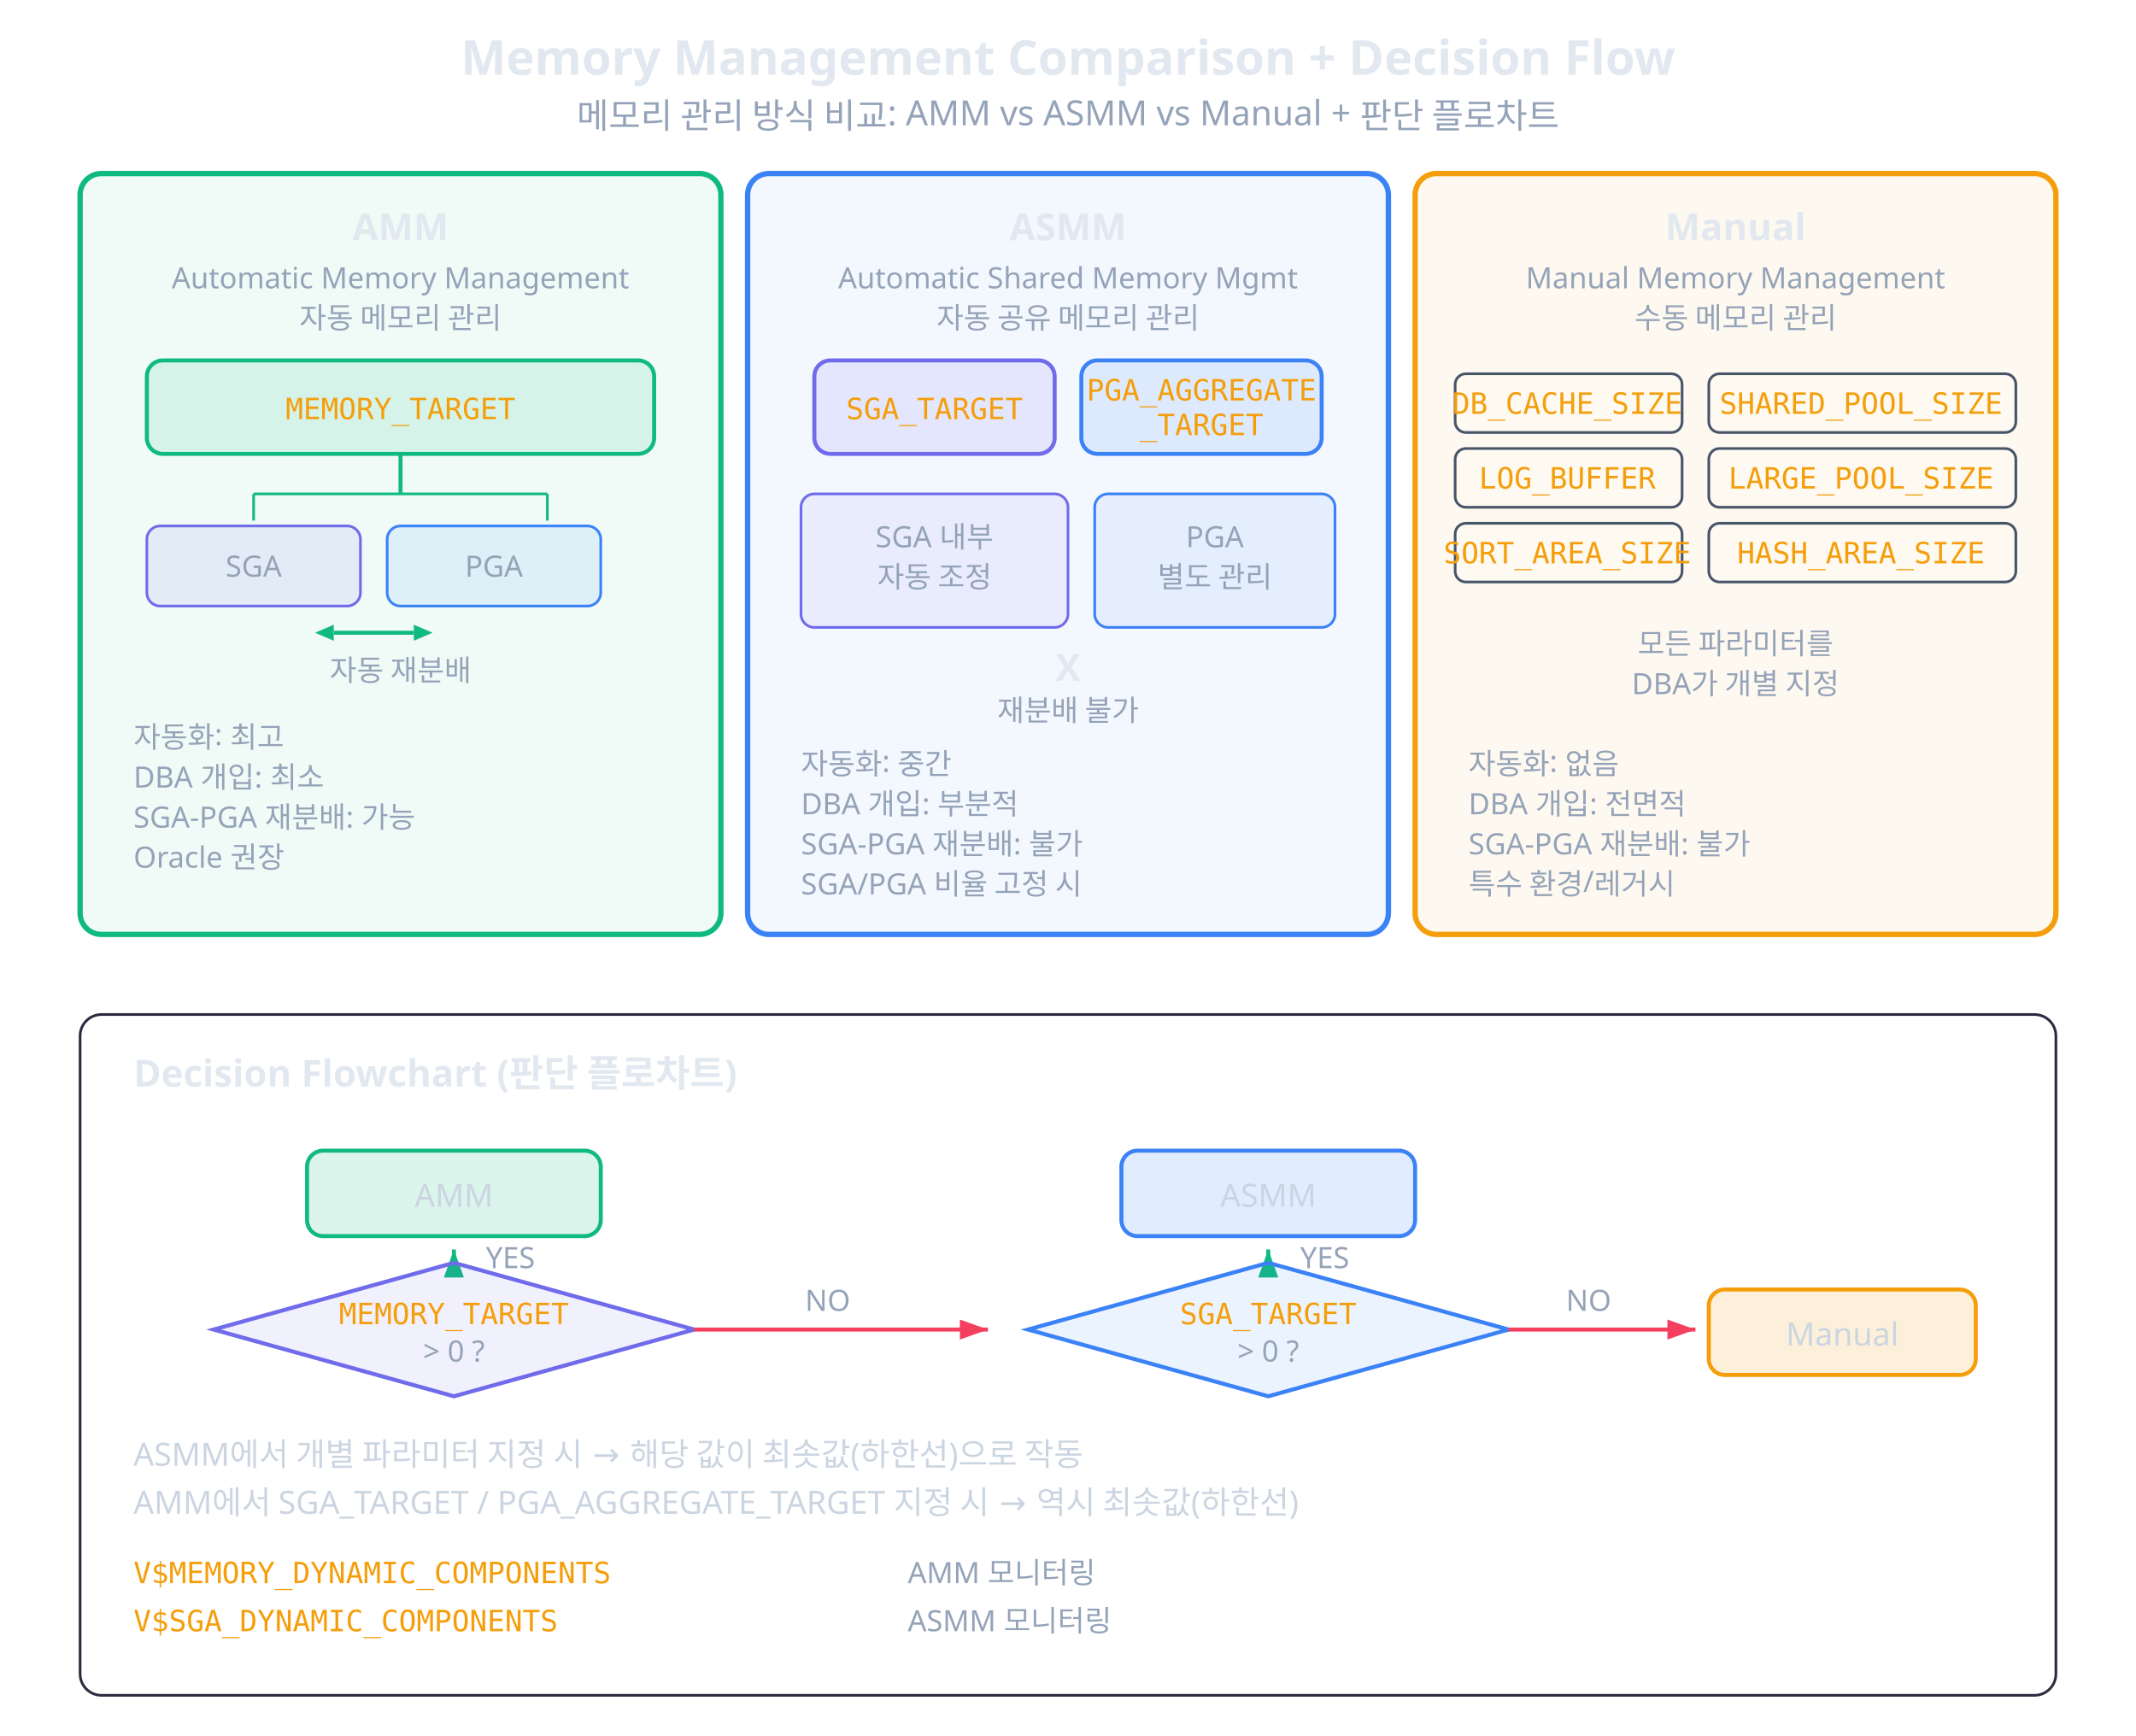
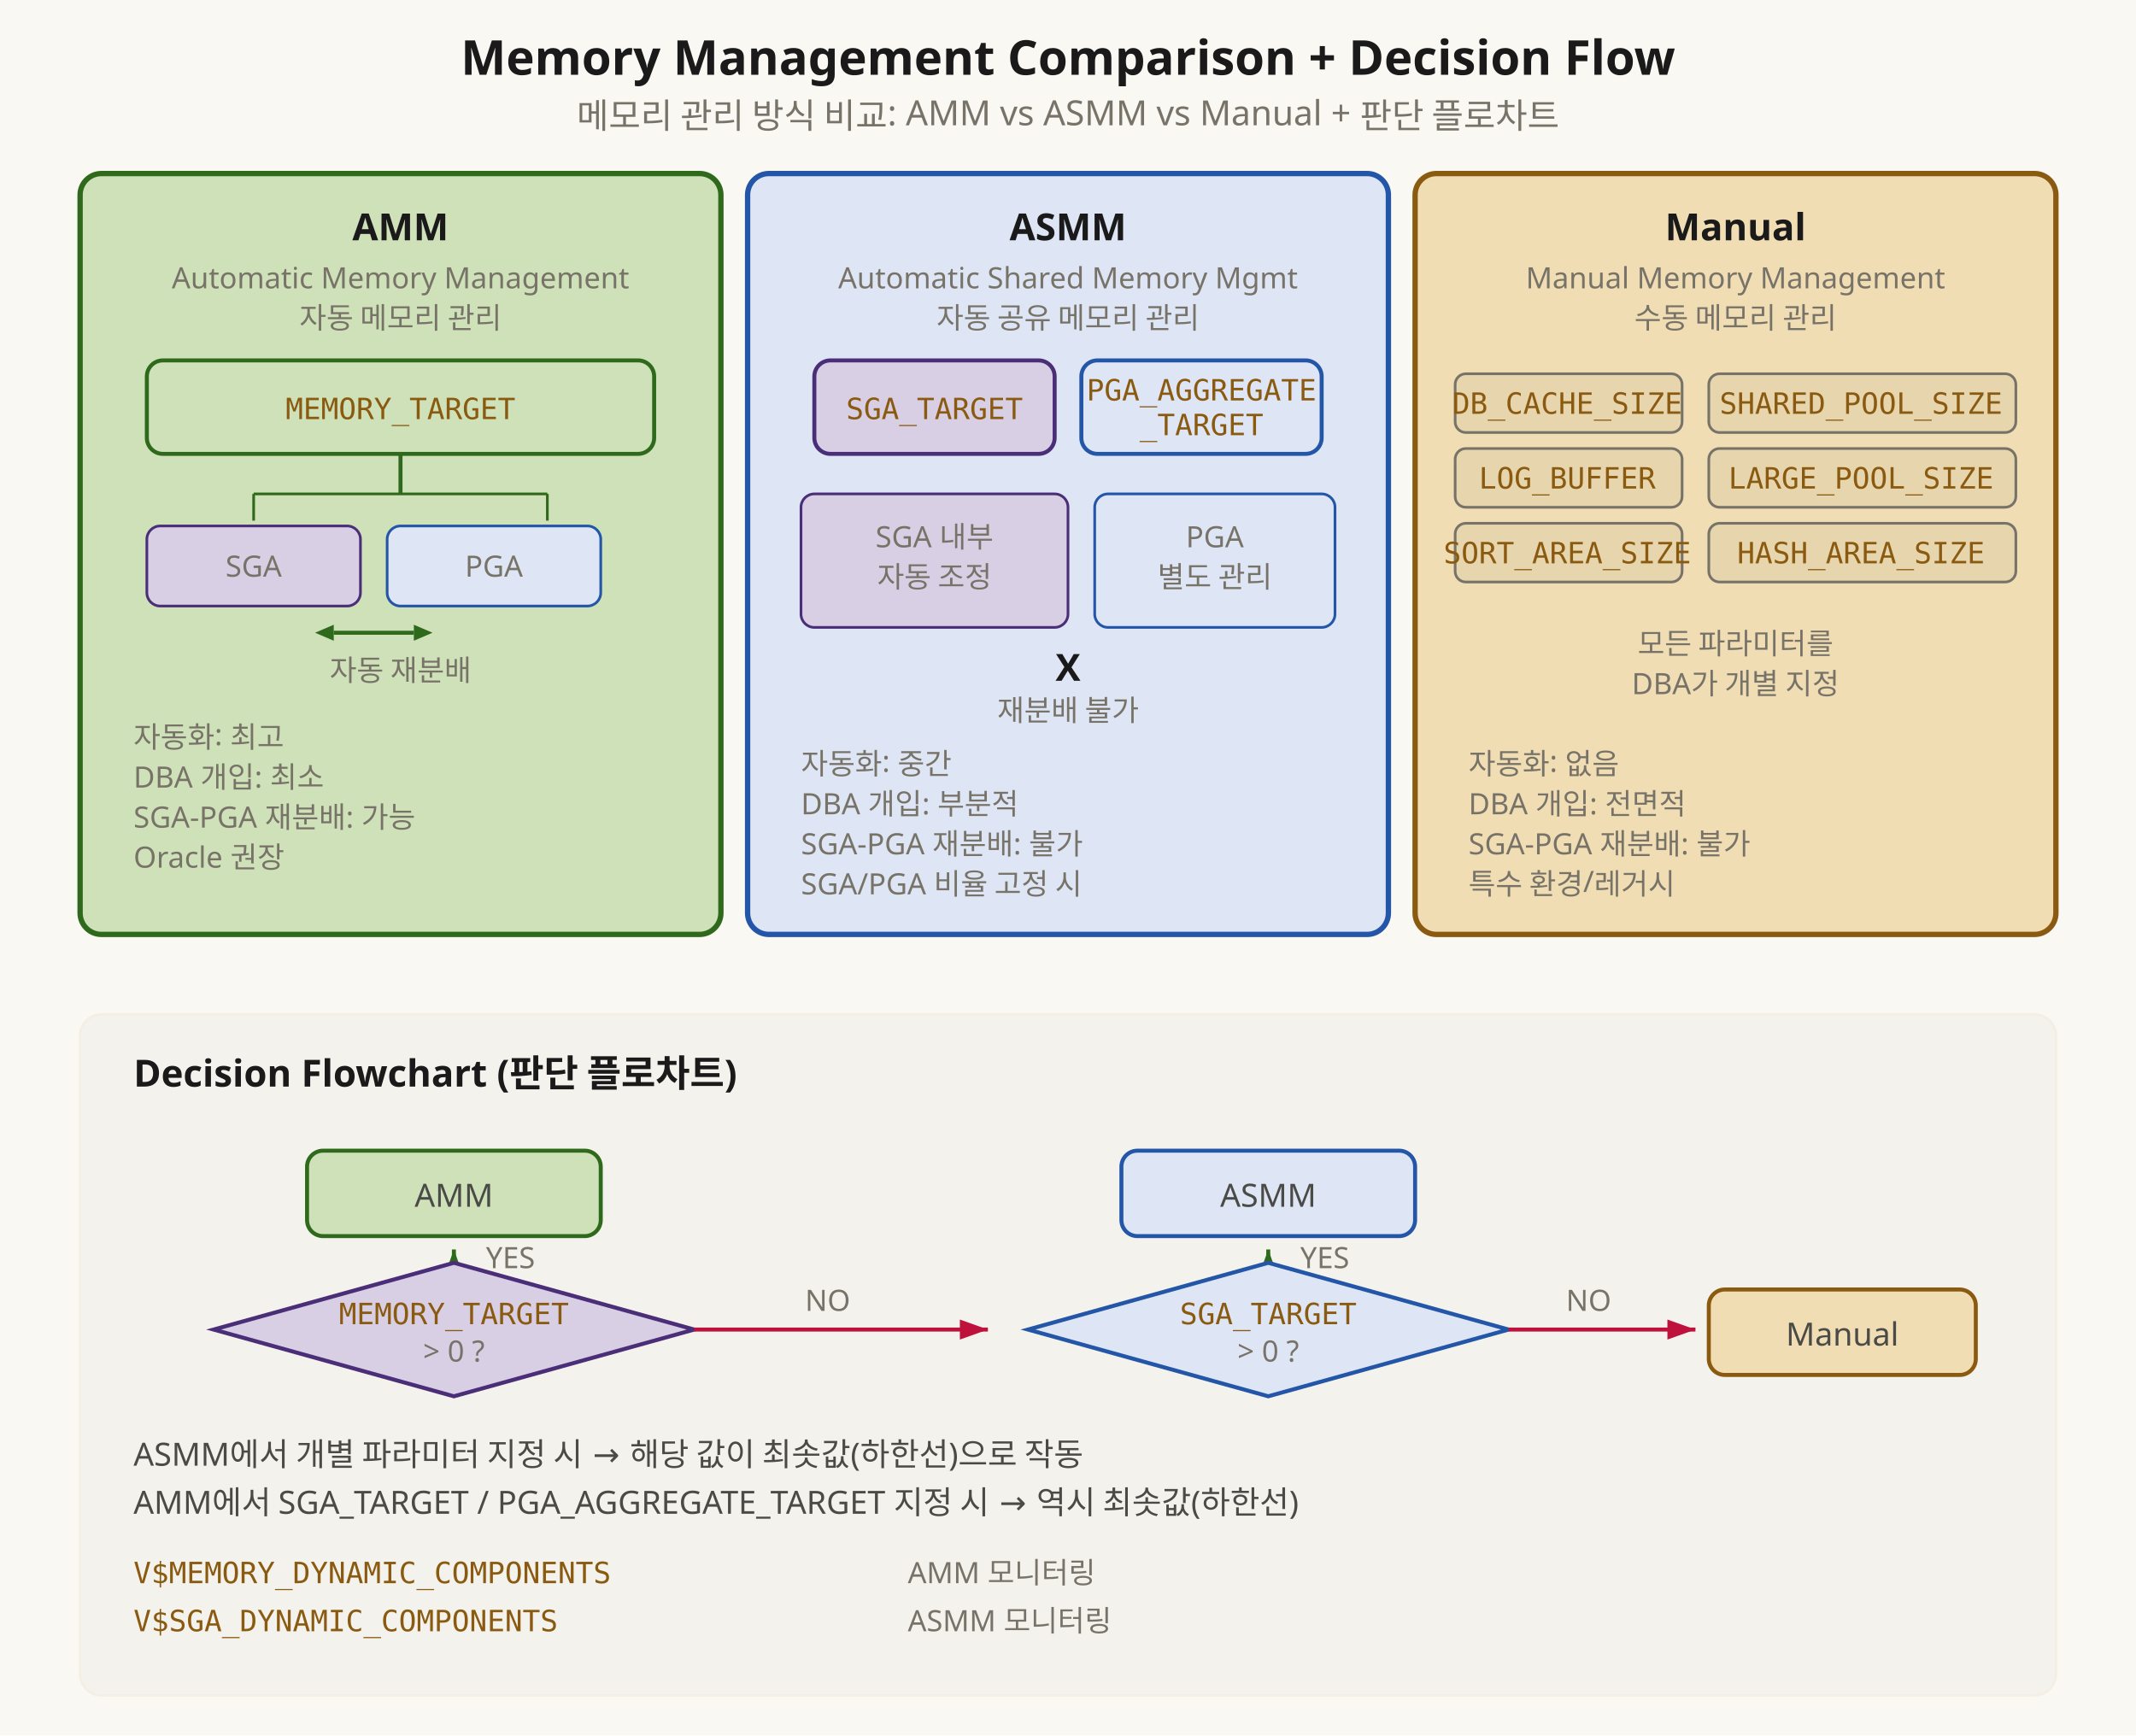
<svg xmlns="http://www.w3.org/2000/svg" viewBox="0 0 800 650">
+   <rect x="0" y="0" width="100%" height="100%" fill="#faf8f3" />
  <style>
-     text { font-family: 'Pretendard', 'Segoe UI', sans-serif; fill: #E2E8F0; }
+     text { font-family: 'Pretendard', 'Segoe UI', sans-serif; fill: #1a1a1a; }
    .title { font-size: 18px; font-weight: 700; }
-     .subtitle { font-size: 13px; fill: #94A3B8; }
+     .subtitle { font-size: 13px; fill: #787368; }
    .label { font-size: 14px; font-weight: 600; }
-     .sublabel { font-size: 12px; fill: #CBD5E1; }
-     .code { font-family: 'Consolas', monospace; font-size: 11px; fill: #F59E0B; }
-     .small { font-size: 11px; fill: #94A3B8; }
+     .sublabel { font-size: 12px; fill: #4a4a46; }
+     .code { font-family: 'Consolas', monospace; font-size: 11px; fill: #8a5a10; }
+     .small { font-size: 11px; fill: #787368; }
    .box { rx: 8; ry: 8; }
  </style>
  <defs>
    <marker id="ah" markerWidth="7" markerHeight="5" refX="7" refY="2.5" orient="auto">
-       <polygon points="0 0, 7 2.5, 0 5" fill="#6F6BEA" />
+       <polygon points="0 0, 7 2.5, 0 5" fill="#4a2e78" />
    </marker>
    <marker id="ah-green" markerWidth="7" markerHeight="5" refX="7" refY="2.5" orient="auto">
-       <polygon points="0 0, 7 2.5, 0 5" fill="#10B981" />
+       <polygon points="0 0, 7 2.5, 0 5" fill="#2f6a1c" />
    </marker>
    <marker id="ah-red" markerWidth="7" markerHeight="5" refX="7" refY="2.5" orient="auto">
-       <polygon points="0 0, 7 2.5, 0 5" fill="#F43F5E" />
+       <polygon points="0 0, 7 2.5, 0 5" fill="#be123c" />
    </marker>
  </defs>
  <text x="400" y="28" text-anchor="middle" class="title">Memory Management Comparison + Decision Flow</text>
  <text x="400" y="48" text-anchor="middle" class="subtitle">메모리 관리 방식 비교: AMM vs ASMM vs Manual + 판단 플로차트</text>
-   <rect x="30" y="65" width="240" height="285" class="box" fill="rgba(16,185,129,0.06)" stroke="#10B981" stroke-width="2" />
-   <text x="150" y="90" text-anchor="middle" class="label" fill="#10B981">AMM</text>
+   <rect x="30" y="65" width="240" height="285" class="box" fill="#cfe1b8" stroke="#2f6a1c" stroke-width="2" />
+   <text x="150" y="90" text-anchor="middle" class="label" fill="#2f6a1c">AMM</text>
  <text x="150" y="108" text-anchor="middle" class="small">Automatic Memory Management</text>
  <text x="150" y="123" text-anchor="middle" class="small">자동 메모리 관리</text>
-   <rect x="55" y="135" width="190" height="35" rx="6" fill="rgba(16,185,129,0.12)" stroke="#10B981" stroke-width="1.5" />
+   <rect x="55" y="135" width="190" height="35" rx="6" fill="#cfe1b8" stroke="#2f6a1c" stroke-width="1.5" />
  <text x="150" y="157" text-anchor="middle" class="code">MEMORY_TARGET</text>
-   <line x1="150" y1="170" x2="150" y2="185" stroke="#10B981" stroke-width="1.5" />
-   <line x1="95" y1="185" x2="205" y2="185" stroke="#10B981" stroke-width="1" />
-   <line x1="95" y1="185" x2="95" y2="195" stroke="#10B981" stroke-width="1" />
-   <line x1="205" y1="185" x2="205" y2="195" stroke="#10B981" stroke-width="1" />
-   <rect x="55" y="197" width="80" height="30" rx="5" fill="rgba(111,107,234,0.1)" stroke="#6F6BEA" stroke-width="1" />
-   <text x="95" y="216" text-anchor="middle" class="small" fill="#6F6BEA">SGA</text>
-   <rect x="145" y="197" width="80" height="30" rx="5" fill="rgba(59,130,246,0.1)" stroke="#3B82F6" stroke-width="1" />
-   <text x="185" y="216" text-anchor="middle" class="small" fill="#3B82F6">PGA</text>
-   <line x1="125" y1="237" x2="155" y2="237" stroke="#10B981" stroke-width="1.5" />
-   <polygon points="125,234 118,237 125,240" fill="#10B981" />
-   <polygon points="155,234 162,237 155,240" fill="#10B981" />
-   <text x="150" y="255" text-anchor="middle" class="small" fill="#10B981">자동 재분배</text>
+   <line x1="150" y1="170" x2="150" y2="185" stroke="#2f6a1c" stroke-width="1.5" />
+   <line x1="95" y1="185" x2="205" y2="185" stroke="#2f6a1c" stroke-width="1" />
+   <line x1="95" y1="185" x2="95" y2="195" stroke="#2f6a1c" stroke-width="1" />
+   <line x1="205" y1="185" x2="205" y2="195" stroke="#2f6a1c" stroke-width="1" />
+   <rect x="55" y="197" width="80" height="30" rx="5" fill="#d8cfe5" stroke="#4a2e78" stroke-width="1" />
+   <text x="95" y="216" text-anchor="middle" class="small" fill="#4a2e78">SGA</text>
+   <rect x="145" y="197" width="80" height="30" rx="5" fill="#dee5f5" stroke="#2456a8" stroke-width="1" />
+   <text x="185" y="216" text-anchor="middle" class="small" fill="#2456a8">PGA</text>
+   <line x1="125" y1="237" x2="155" y2="237" stroke="#2f6a1c" stroke-width="1.5" />
+   <polygon points="125,234 118,237 125,240" fill="#2f6a1c" />
+   <polygon points="155,234 162,237 155,240" fill="#2f6a1c" />
+   <text x="150" y="255" text-anchor="middle" class="small" fill="#2f6a1c">자동 재분배</text>
  <text x="50" y="280" class="small">자동화: 최고</text>
  <text x="50" y="295" class="small">DBA 개입: 최소</text>
  <text x="50" y="310" class="small">SGA-PGA 재분배: 가능</text>
-   <text x="50" y="325" class="small" fill="#10B981">Oracle 권장</text>
-   <rect x="280" y="65" width="240" height="285" class="box" fill="rgba(59,130,246,0.06)" stroke="#3B82F6" stroke-width="2" />
-   <text x="400" y="90" text-anchor="middle" class="label" fill="#3B82F6">ASMM</text>
+   <text x="50" y="325" class="small" fill="#2f6a1c">Oracle 권장</text>
+   <rect x="280" y="65" width="240" height="285" class="box" fill="#dee5f5" stroke="#2456a8" stroke-width="2" />
+   <text x="400" y="90" text-anchor="middle" class="label" fill="#2456a8">ASMM</text>
  <text x="400" y="108" text-anchor="middle" class="small">Automatic Shared Memory Mgmt</text>
  <text x="400" y="123" text-anchor="middle" class="small">자동 공유 메모리 관리</text>
-   <rect x="305" y="135" width="90" height="35" rx="6" fill="rgba(111,107,234,0.12)" stroke="#6F6BEA" stroke-width="1.5" />
+   <rect x="305" y="135" width="90" height="35" rx="6" fill="#d8cfe5" stroke="#4a2e78" stroke-width="1.5" />
  <text x="350" y="157" text-anchor="middle" class="code">SGA_TARGET</text>
-   <rect x="405" y="135" width="90" height="35" rx="6" fill="rgba(59,130,246,0.12)" stroke="#3B82F6" stroke-width="1.5" />
+   <rect x="405" y="135" width="90" height="35" rx="6" fill="#dee5f5" stroke="#2456a8" stroke-width="1.5" />
  <text x="450" y="150" text-anchor="middle" class="code" font-size="9">PGA_AGGREGATE</text>
  <text x="450" y="163" text-anchor="middle" class="code" font-size="9">_TARGET</text>
-   <rect x="300" y="185" width="100" height="50" rx="5" fill="rgba(111,107,234,0.08)" stroke="#6F6BEA" stroke-width="1" />
-   <text x="350" y="205" text-anchor="middle" class="small" fill="#6F6BEA">SGA 내부</text>
-   <text x="350" y="220" text-anchor="middle" class="small" fill="#6F6BEA">자동 조정</text>
-   <rect x="410" y="185" width="90" height="50" rx="5" fill="rgba(59,130,246,0.08)" stroke="#3B82F6" stroke-width="1" />
-   <text x="455" y="205" text-anchor="middle" class="small" fill="#3B82F6">PGA</text>
-   <text x="455" y="220" text-anchor="middle" class="small" fill="#3B82F6">별도 관리</text>
-   <text x="400" y="255" text-anchor="middle" class="label" fill="#F43F5E">X</text>
-   <text x="400" y="270" text-anchor="middle" class="small" fill="#F43F5E">재분배 불가</text>
+   <rect x="300" y="185" width="100" height="50" rx="5" fill="#d8cfe5" stroke="#4a2e78" stroke-width="1" />
+   <text x="350" y="205" text-anchor="middle" class="small" fill="#4a2e78">SGA 내부</text>
+   <text x="350" y="220" text-anchor="middle" class="small" fill="#4a2e78">자동 조정</text>
+   <rect x="410" y="185" width="90" height="50" rx="5" fill="#dee5f5" stroke="#2456a8" stroke-width="1" />
+   <text x="455" y="205" text-anchor="middle" class="small" fill="#2456a8">PGA</text>
+   <text x="455" y="220" text-anchor="middle" class="small" fill="#2456a8">별도 관리</text>
+   <text x="400" y="255" text-anchor="middle" class="label" fill="#be123c">X</text>
+   <text x="400" y="270" text-anchor="middle" class="small" fill="#be123c">재분배 불가</text>
  <text x="300" y="290" class="small">자동화: 중간</text>
  <text x="300" y="305" class="small">DBA 개입: 부분적</text>
  <text x="300" y="320" class="small">SGA-PGA 재분배: 불가</text>
-   <text x="300" y="335" class="small" fill="#3B82F6">SGA/PGA 비율 고정 시</text>
-   <rect x="530" y="65" width="240" height="285" class="box" fill="rgba(245,158,11,0.06)" stroke="#F59E0B" stroke-width="2" />
-   <text x="650" y="90" text-anchor="middle" class="label" fill="#F59E0B">Manual</text>
+   <text x="300" y="335" class="small" fill="#2456a8">SGA/PGA 비율 고정 시</text>
+   <rect x="530" y="65" width="240" height="285" class="box" fill="#f0ddb3" stroke="#8a5a10" stroke-width="2" />
+   <text x="650" y="90" text-anchor="middle" class="label" fill="#8a5a10">Manual</text>
  <text x="650" y="108" text-anchor="middle" class="small">Manual Memory Management</text>
  <text x="650" y="123" text-anchor="middle" class="small">수동 메모리 관리</text>
-   <rect x="545" y="140" width="85" height="22" rx="4" fill="rgba(255,255,255,0.05)" stroke="#475569" stroke-width="1" />
+   <rect x="545" y="140" width="85" height="22" rx="4" fill="rgba(42,42,42,0.05)" stroke="#787368" stroke-width="1" />
  <text x="587" y="155" text-anchor="middle" class="code" font-size="9">DB_CACHE_SIZE</text>
-   <rect x="640" y="140" width="115" height="22" rx="4" fill="rgba(255,255,255,0.05)" stroke="#475569" stroke-width="1" />
+   <rect x="640" y="140" width="115" height="22" rx="4" fill="rgba(42,42,42,0.05)" stroke="#787368" stroke-width="1" />
  <text x="697" y="155" text-anchor="middle" class="code" font-size="9">SHARED_POOL_SIZE</text>
-   <rect x="545" y="168" width="85" height="22" rx="4" fill="rgba(255,255,255,0.05)" stroke="#475569" stroke-width="1" />
+   <rect x="545" y="168" width="85" height="22" rx="4" fill="rgba(42,42,42,0.05)" stroke="#787368" stroke-width="1" />
  <text x="587" y="183" text-anchor="middle" class="code" font-size="9">LOG_BUFFER</text>
-   <rect x="640" y="168" width="115" height="22" rx="4" fill="rgba(255,255,255,0.05)" stroke="#475569" stroke-width="1" />
+   <rect x="640" y="168" width="115" height="22" rx="4" fill="rgba(42,42,42,0.05)" stroke="#787368" stroke-width="1" />
  <text x="697" y="183" text-anchor="middle" class="code" font-size="9">LARGE_POOL_SIZE</text>
-   <rect x="545" y="196" width="85" height="22" rx="4" fill="rgba(255,255,255,0.05)" stroke="#475569" stroke-width="1" />
+   <rect x="545" y="196" width="85" height="22" rx="4" fill="rgba(42,42,42,0.05)" stroke="#787368" stroke-width="1" />
  <text x="587" y="211" text-anchor="middle" class="code" font-size="9">SORT_AREA_SIZE</text>
-   <rect x="640" y="196" width="115" height="22" rx="4" fill="rgba(255,255,255,0.05)" stroke="#475569" stroke-width="1" />
+   <rect x="640" y="196" width="115" height="22" rx="4" fill="rgba(42,42,42,0.05)" stroke="#787368" stroke-width="1" />
  <text x="697" y="211" text-anchor="middle" class="code" font-size="9">HASH_AREA_SIZE</text>
  <text x="650" y="245" text-anchor="middle" class="small">모든 파라미터를</text>
  <text x="650" y="260" text-anchor="middle" class="small">DBA가 개별 지정</text>
  <text x="550" y="290" class="small">자동화: 없음</text>
  <text x="550" y="305" class="small">DBA 개입: 전면적</text>
  <text x="550" y="320" class="small">SGA-PGA 재분배: 불가</text>
-   <text x="550" y="335" class="small" fill="#F59E0B">특수 환경/레거시</text>
-   <rect x="30" y="380" width="740" height="255" class="box" fill="rgba(255,255,255,0.03)" stroke="#2A2B3D" stroke-width="1" />
+   <text x="550" y="335" class="small" fill="#8a5a10">특수 환경/레거시</text>
+   <rect x="30" y="380" width="740" height="255" class="box" fill="rgba(42,42,42,0.03)" stroke="#f3efe4" stroke-width="1" />
  <text x="50" y="407" class="label">Decision Flowchart (판단 플로차트)</text>
-   <rect x="115" y="431" width="110" height="32" rx="6" fill="rgba(16,185,129,0.15)" stroke="#10B981" stroke-width="1.5" />
-   <text x="170" y="452" text-anchor="middle" class="sublabel" fill="#10B981">AMM</text>
-   <line x1="170" y1="473" x2="170" y2="468" stroke="#10B981" stroke-width="1.5" marker-end="url(#ah-green)" />
-   <text x="182" y="475" class="small" fill="#10B981">YES</text>
-   <polygon points="170,473 260,498 170,523 80,498" fill="rgba(111,107,234,0.1)" stroke="#6F6BEA" stroke-width="1.5" />
+   <rect x="115" y="431" width="110" height="32" rx="6" fill="#cfe1b8" stroke="#2f6a1c" stroke-width="1.5" />
+   <text x="170" y="452" text-anchor="middle" class="sublabel" fill="#2f6a1c">AMM</text>
+   <line x1="170" y1="473" x2="170" y2="468" stroke="#2f6a1c" stroke-width="1.5" marker-end="url(#ah-green)" />
+   <text x="182" y="475" class="small" fill="#2f6a1c">YES</text>
+   <polygon points="170,473 260,498 170,523 80,498" fill="#d8cfe5" stroke="#4a2e78" stroke-width="1.5" />
  <text x="170" y="496" text-anchor="middle" class="code">MEMORY_TARGET</text>
  <text x="170" y="510" text-anchor="middle" class="small">&gt; 0 ?</text>
-   <line x1="260" y1="498" x2="370" y2="498" stroke="#F43F5E" stroke-width="1.5" marker-end="url(#ah-red)" />
-   <text x="310" y="491" text-anchor="middle" class="small" fill="#F43F5E">NO</text>
-   <rect x="420" y="431" width="110" height="32" rx="6" fill="rgba(59,130,246,0.15)" stroke="#3B82F6" stroke-width="1.5" />
-   <text x="475" y="452" text-anchor="middle" class="sublabel" fill="#3B82F6">ASMM</text>
-   <line x1="475" y1="473" x2="475" y2="468" stroke="#10B981" stroke-width="1.5" marker-end="url(#ah-green)" />
-   <text x="487" y="475" class="small" fill="#10B981">YES</text>
-   <polygon points="475,473 565,498 475,523 385,498" fill="rgba(59,130,246,0.1)" stroke="#3B82F6" stroke-width="1.5" />
+   <line x1="260" y1="498" x2="370" y2="498" stroke="#be123c" stroke-width="1.5" marker-end="url(#ah-red)" />
+   <text x="310" y="491" text-anchor="middle" class="small" fill="#be123c">NO</text>
+   <rect x="420" y="431" width="110" height="32" rx="6" fill="#dee5f5" stroke="#2456a8" stroke-width="1.5" />
+   <text x="475" y="452" text-anchor="middle" class="sublabel" fill="#2456a8">ASMM</text>
+   <line x1="475" y1="473" x2="475" y2="468" stroke="#2f6a1c" stroke-width="1.5" marker-end="url(#ah-green)" />
+   <text x="487" y="475" class="small" fill="#2f6a1c">YES</text>
+   <polygon points="475,473 565,498 475,523 385,498" fill="#dee5f5" stroke="#2456a8" stroke-width="1.5" />
  <text x="475" y="496" text-anchor="middle" class="code">SGA_TARGET</text>
  <text x="475" y="510" text-anchor="middle" class="small">&gt; 0 ?</text>
-   <line x1="565" y1="498" x2="635" y2="498" stroke="#F43F5E" stroke-width="1.5" marker-end="url(#ah-red)" />
-   <text x="595" y="491" text-anchor="middle" class="small" fill="#F43F5E">NO</text>
-   <rect x="640" y="483" width="100" height="32" rx="6" fill="rgba(245,158,11,0.15)" stroke="#F59E0B" stroke-width="1.5" />
-   <text x="690" y="504" text-anchor="middle" class="sublabel" fill="#F59E0B">Manual</text>
+   <line x1="565" y1="498" x2="635" y2="498" stroke="#be123c" stroke-width="1.5" marker-end="url(#ah-red)" />
+   <text x="595" y="491" text-anchor="middle" class="small" fill="#be123c">NO</text>
+   <rect x="640" y="483" width="100" height="32" rx="6" fill="#f0ddb3" stroke="#8a5a10" stroke-width="1.5" />
+   <text x="690" y="504" text-anchor="middle" class="sublabel" fill="#8a5a10">Manual</text>
  <text x="50" y="549" class="sublabel">ASMM에서 개별 파라미터 지정 시 → 해당 값이 최솟값(하한선)으로 작동</text>
  <text x="50" y="567" class="sublabel">AMM에서 SGA_TARGET / PGA_AGGREGATE_TARGET 지정 시 → 역시 최솟값(하한선)</text>
  <text x="50" y="593" class="code">V$MEMORY_DYNAMIC_COMPONENTS</text>
  <text x="340" y="593" class="small">AMM 모니터링</text>
  <text x="50" y="611" class="code">V$SGA_DYNAMIC_COMPONENTS</text>
  <text x="340" y="611" class="small">ASMM 모니터링</text>
</svg>
